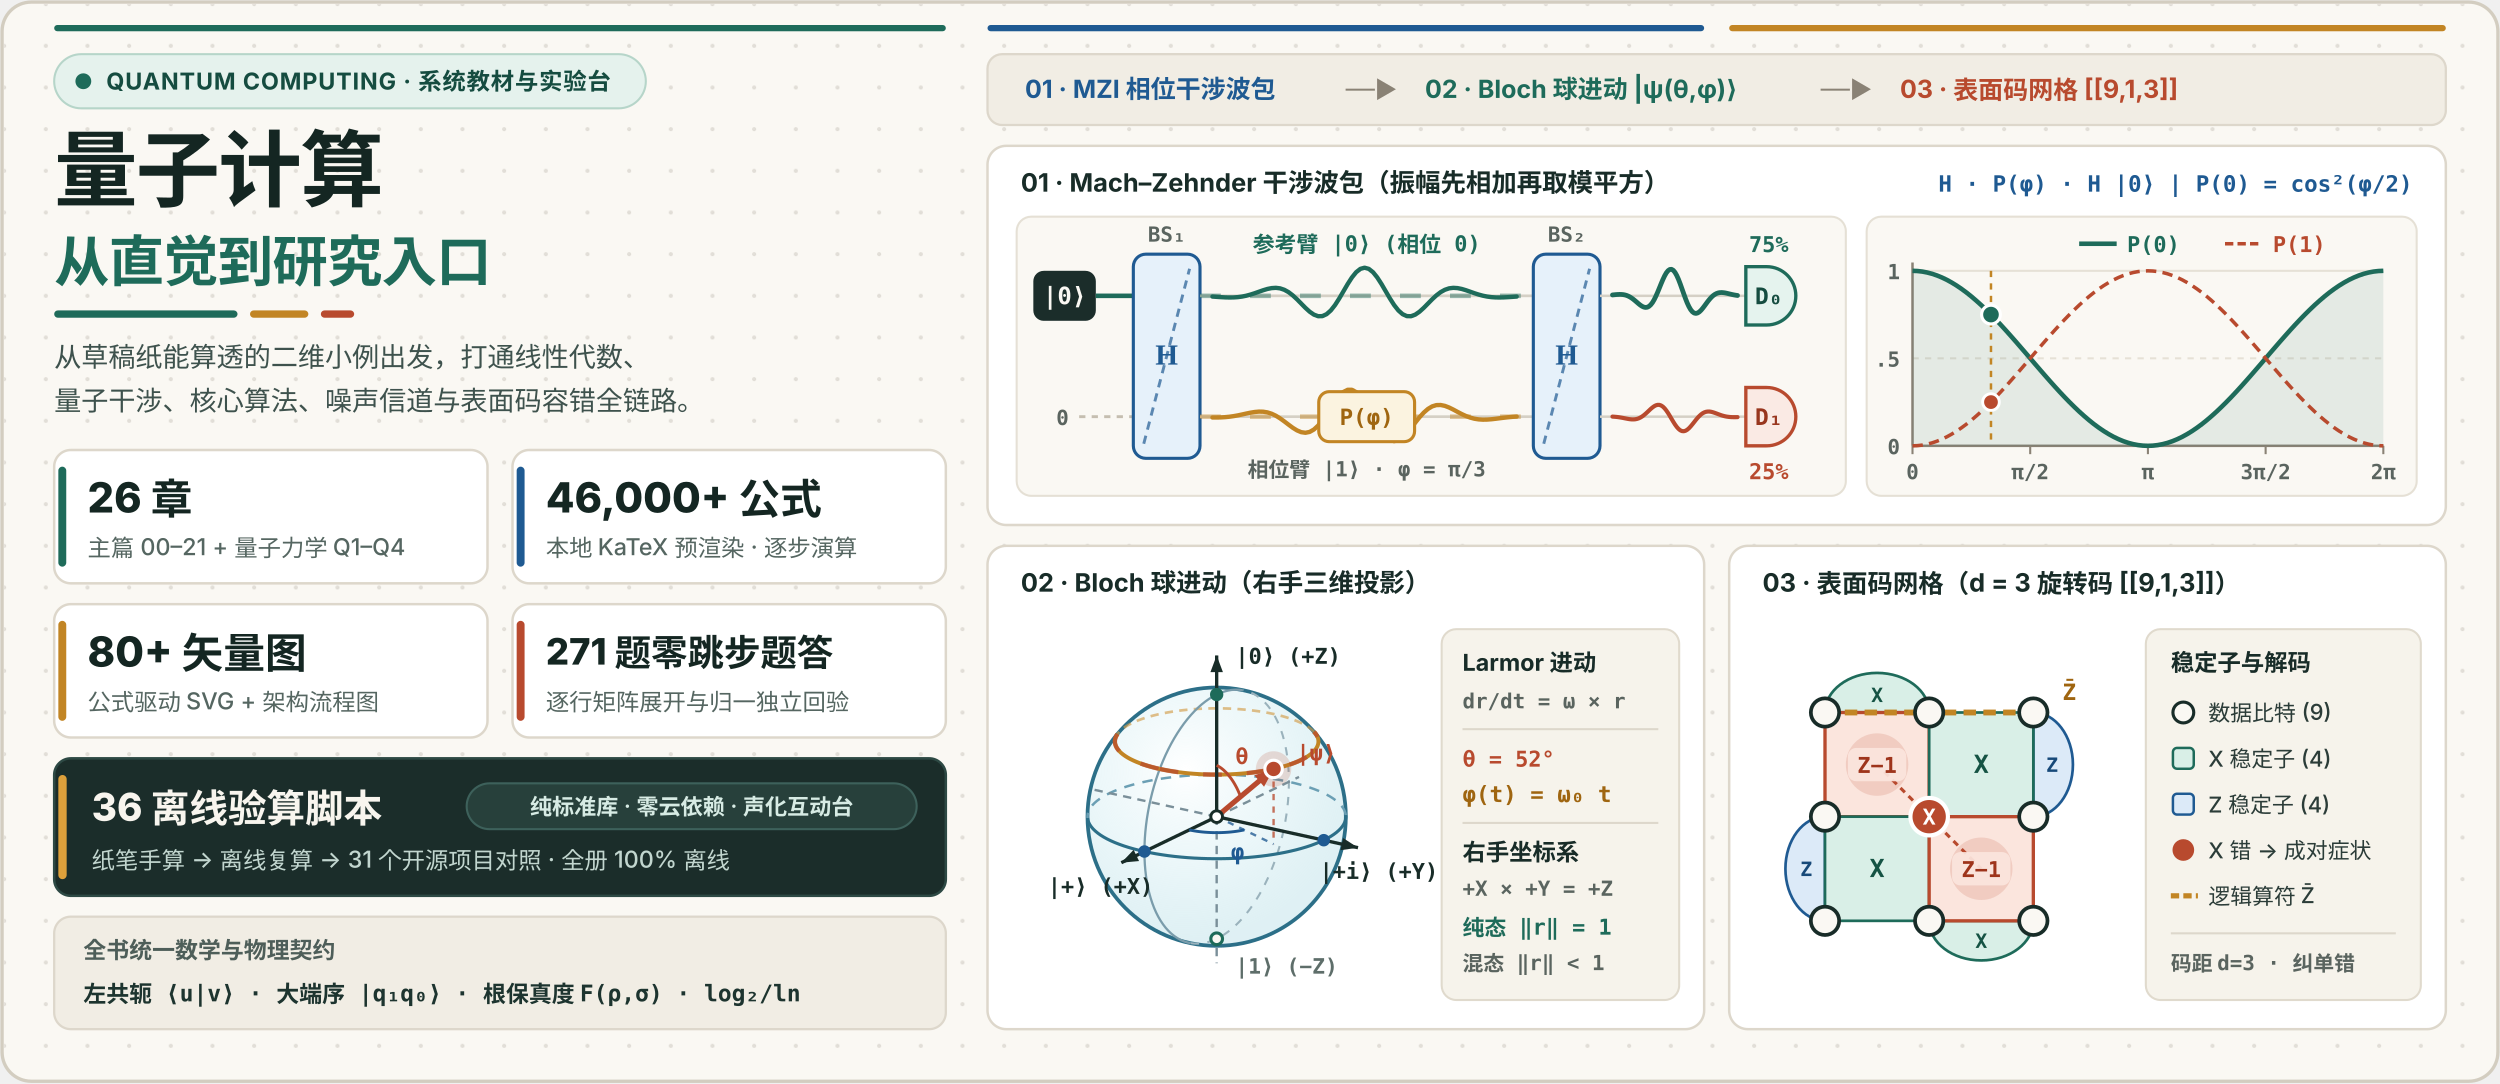
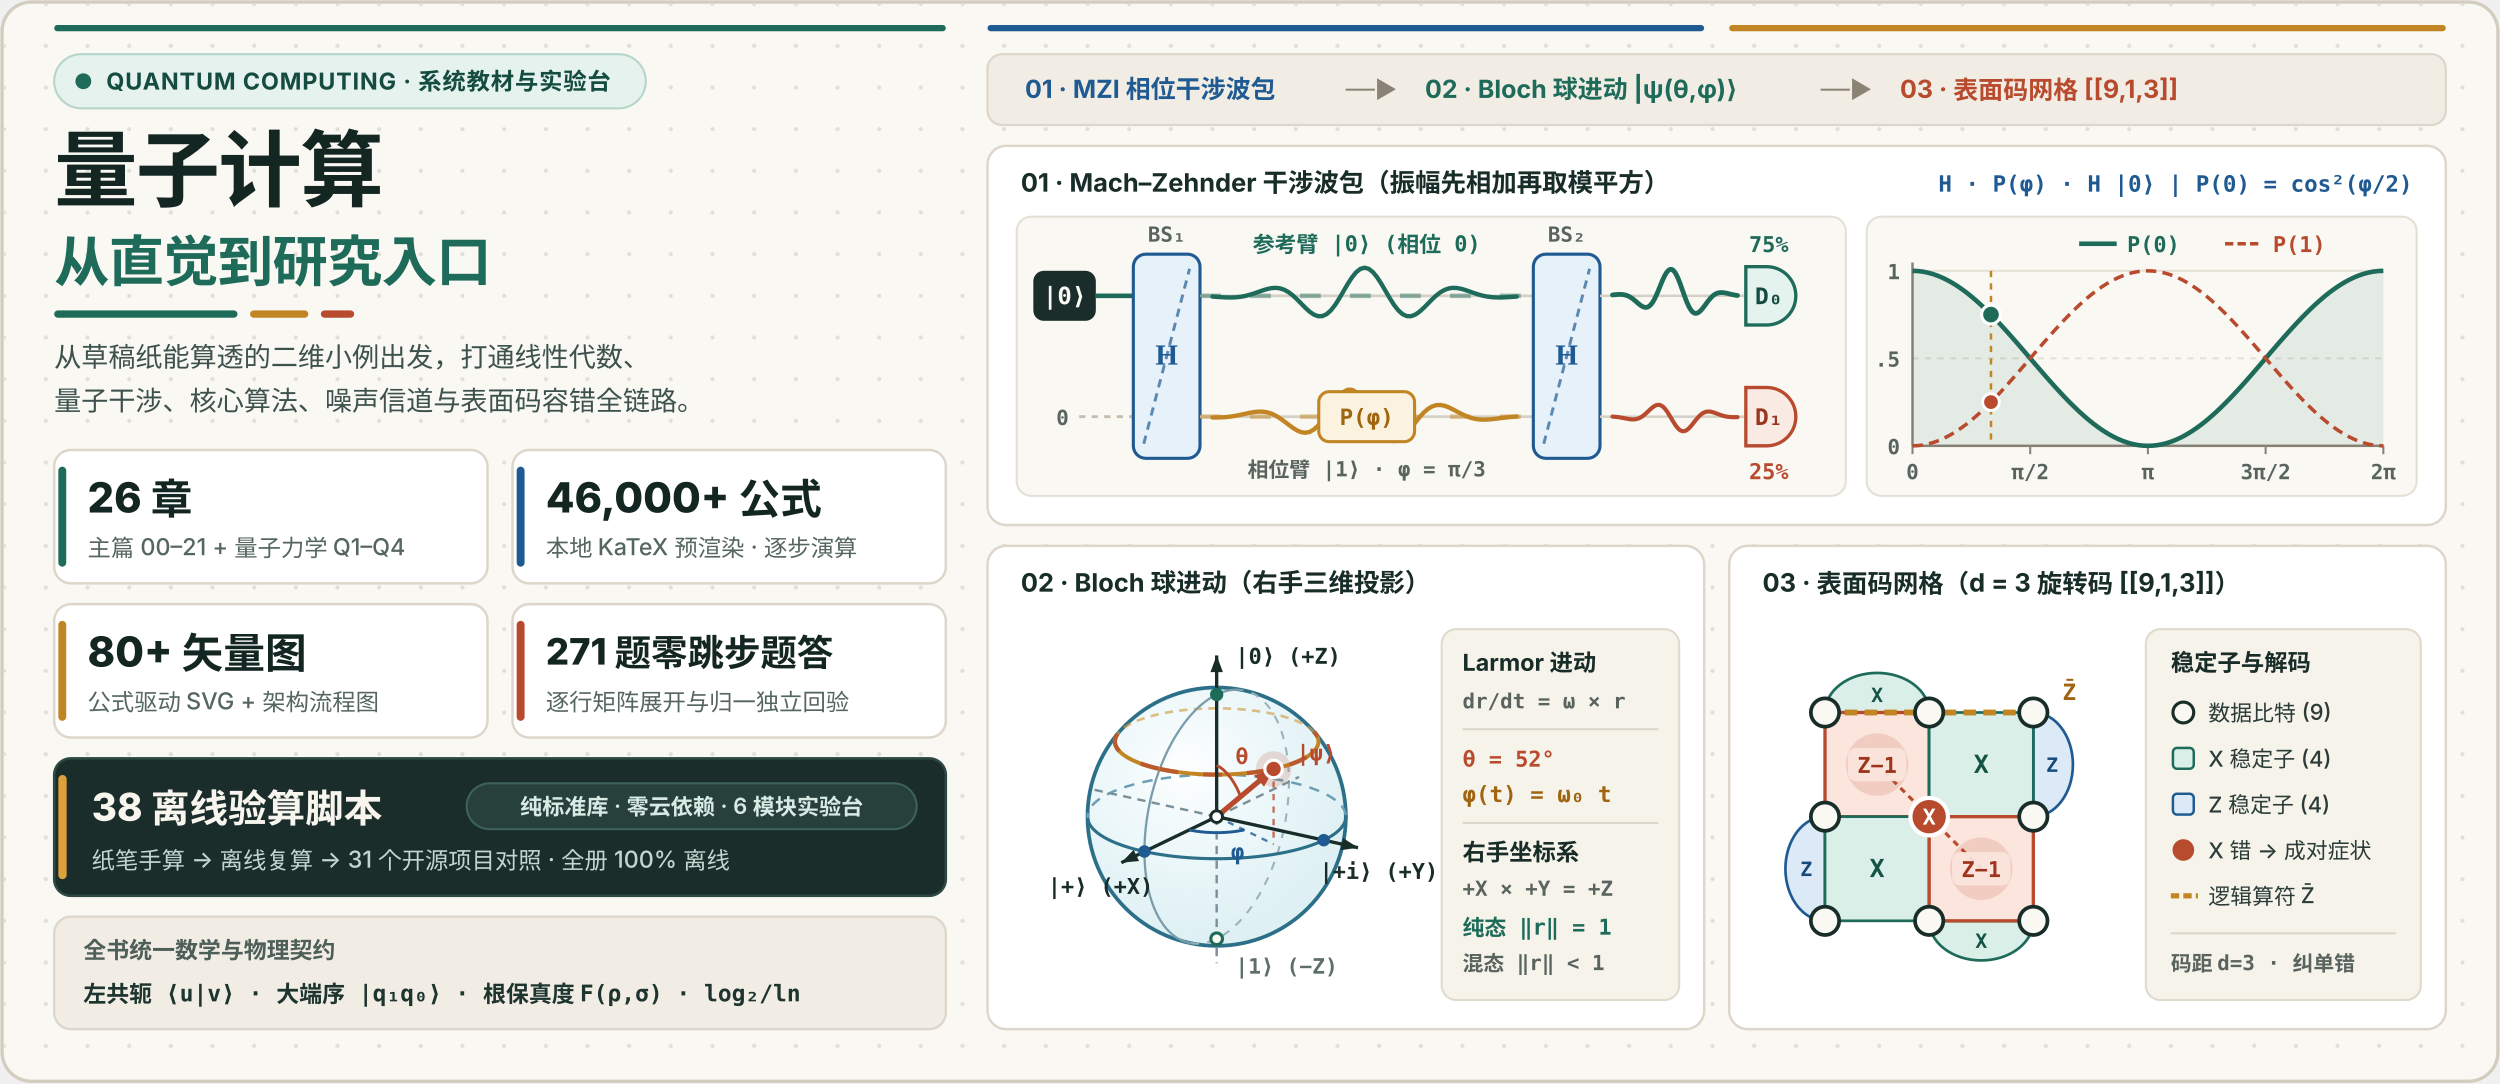
<svg xmlns="http://www.w3.org/2000/svg" viewBox="0 0 1200 520" role="img" aria-labelledby="cover-title cover-desc">
  <defs>
    <pattern id="drafting-dots" width="20" height="20" patternUnits="userSpaceOnUse">
      <circle cx="2" cy="2" r="1" fill="#8D8577" opacity="0.22" />
    </pattern>
    <radialGradient id="bloch-fill" cx="38%" cy="32%" r="65%">
      <stop offset="0%" stop-color="#FFFFFF" stop-opacity="0.95" />
      <stop offset="55%" stop-color="#E4F4F7" stop-opacity="0.72" />
      <stop offset="100%" stop-color="#C8E6EC" stop-opacity="0.58" />
    </radialGradient>
  </defs>
  <style>
    text { font-family: system-ui, -apple-system, 'PingFang SC', 'Hiragino Sans GB', 'Microsoft YaHei', sans-serif; }
    .eyebrow { font-size: 11.2px; font-weight: 700; fill: #154C40; letter-spacing: 0.4px; }
    .hero-main { font-size: 40px; font-weight: 800; fill: #142622; letter-spacing: -0.6px; }
    .hero-sub { font-size: 26.5px; font-weight: 700; fill: #1E6B5A; letter-spacing: -0.3px; }
    .deck { font-size: 13px; font-weight: 450; fill: #3E524D; }
    .stat-num { font-size: 20px; font-weight: 800; fill: #142622; }
    .stat-num-sm { font-size: 17.5px; font-weight: 800; fill: #142622; }
    .stat-sub { font-size: 11.2px; font-weight: 450; fill: #556661; }
    .dark-num { font-size: 18.5px; font-weight: 800; fill: #F8F5EE; }
    .dark-sub { font-size: 11.2px; font-weight: 450; fill: #C2D6CF; }
    .dark-pill { font-size: 10.6px; font-weight: 600; fill: #D7EBE4; }
    .foot-head { font-size: 11px; font-weight: 700; fill: #4E5E59; }
    .foot-mono { font-family: ui-monospace, SFMono-Regular, Menlo, Monaco, Consolas, monospace; font-size: 11px; font-weight: 600; fill: #1D342F; }
    .pipe-blue { font-size: 12px; font-weight: 700; fill: #1F5A92; }
    .pipe-teal { font-size: 12px; font-weight: 700; fill: #1E6B5A; }
    .pipe-red { font-size: 12px; font-weight: 700; fill: #B84A2E; }
    .pipe-arrow { font-size: 11.5px; font-weight: 600; fill: #8A8275; }
    .panel-title { font-size: 12.2px; font-weight: 700; fill: #182C28; }
    .mono-accent { font-family: ui-monospace, SFMono-Regular, Menlo, Monaco, Consolas, monospace; font-size: 10.8px; font-weight: 700; fill: #1F5A92; }
    .mono-teal { font-family: ui-monospace, SFMono-Regular, Menlo, Monaco, Consolas, monospace; font-size: 10.5px; font-weight: 700; fill: #1E6B5A; }
    .mono-red { font-family: ui-monospace, SFMono-Regular, Menlo, Monaco, Consolas, monospace; font-size: 10.5px; font-weight: 700; fill: #B84A2E; }
    .mono-amber { font-family: ui-monospace, SFMono-Regular, Menlo, Monaco, Consolas, monospace; font-size: 10.8px; font-weight: 700; fill: #9F6510; }
    .mono-bold { font-family: ui-monospace, SFMono-Regular, Menlo, Monaco, Consolas, monospace; font-size: 10.5px; font-weight: 700; fill: #182C28; }
    .mono-muted { font-family: ui-monospace, SFMono-Regular, Menlo, Monaco, Consolas, monospace; font-size: 10.2px; font-weight: 600; fill: #5E6E6A; }
    .mono-xs { font-family: ui-monospace, SFMono-Regular, Menlo, Monaco, Consolas, monospace; font-size: 10px; font-weight: 600; fill: #5A645F; }
    .badge-light { font-family: ui-monospace, SFMono-Regular, Menlo, Monaco, Consolas, monospace; font-size: 11.5px; font-weight: 700; fill: #FAF8F3; }
    .gate-mini { font-family: Georgia, 'Times New Roman', serif; font-size: 14px; font-weight: 700; fill: #1F5A92; }
    .det-lbl-teal { font-family: ui-monospace, SFMono-Regular, Menlo, Monaco, Consolas, monospace; font-size: 11px; font-weight: 800; fill: #154C40; }
    .det-lbl-red { font-family: ui-monospace, SFMono-Regular, Menlo, Monaco, Consolas, monospace; font-size: 11px; font-weight: 800; fill: #98361E; }
    .card-sub-head { font-size: 11.2px; font-weight: 700; fill: #182C28; }
    .stab-red { font-family: ui-monospace, SFMono-Regular, Menlo, Monaco, Consolas, monospace; font-size: 10.5px; font-weight: 800; fill: #9E341B; }
    .stab-teal { font-family: ui-monospace, SFMono-Regular, Menlo, Monaco, Consolas, monospace; font-size: 12px; font-weight: 800; fill: #155344; }
    .stab-mini-teal { font-family: ui-monospace, SFMono-Regular, Menlo, Monaco, Consolas, monospace; font-size: 9.5px; font-weight: 800; fill: #155344; }
    .stab-mini-blue { font-family: ui-monospace, SFMono-Regular, Menlo, Monaco, Consolas, monospace; font-size: 9.5px; font-weight: 800; fill: #174979; }
    .err-q { font-family: ui-monospace, SFMono-Regular, Menlo, Monaco, Consolas, monospace; font-size: 10.5px; font-weight: 800; fill: #FFFFFF; }
    .legend-txt { font-size: 10.5px; font-weight: 500; fill: #2B3C38; }
  </style>
  <rect x="1" y="1" width="1198" height="518" rx="14" fill="#FAF8F3" stroke="#D3CDC0" stroke-width="1.6" />
  <rect x="2" y="2" width="1196" height="516" rx="13" fill="url(#drafting-dots)" />
  <rect x="26" y="12" width="428" height="3" rx="1.5" fill="#1E6B5A" />
  <rect x="474" y="12" width="344" height="3" rx="1.5" fill="#1F5A92" />
  <rect x="830" y="12" width="344" height="3" rx="1.5" fill="#C28524" />
  <g id="left-identity">
    <rect x="26" y="26" width="284" height="26" rx="13" fill="#E5F2ED" stroke="#B6D5C9" stroke-width="1" />
    <circle cx="40" cy="39" r="3.8" fill="#1E6B5A" />
    <text x="51" y="43" class="eyebrow">QUANTUM COMPUTING · 系统教材与实验台</text>
    <text x="26" y="96" class="hero-main">量子计算</text>
    <text x="26" y="135" class="hero-sub">从直觉到研究入口</text>
    <rect x="26" y="149" width="88" height="3.5" rx="1.75" fill="#1E6B5A" />
    <rect x="120" y="149" width="28" height="3.5" rx="1.75" fill="#C28524" />
    <rect x="154" y="149" width="16" height="3.5" rx="1.75" fill="#B84A2E" />
    <text x="26" y="176" class="deck">从草稿纸能算透的二维小例出发，打通线性代数、</text>
    <text x="26" y="197" class="deck">量子干涉、核心算法、噪声信道与表面码容错全链路。</text>
    <rect x="26" y="216" width="208" height="64" rx="8" fill="#FFFFFF" stroke="#DDD7CB" stroke-width="1.2" />
    <rect x="28" y="224" width="3.8" height="48" rx="1.9" fill="#1E6B5A" />
    <text x="42" y="246" class="stat-num">26 章</text>
    <text x="42" y="267" class="stat-sub">主篇 00–21 + 量子力学 Q1–Q4</text>
    <rect x="246" y="216" width="208" height="64" rx="8" fill="#FFFFFF" stroke="#DDD7CB" stroke-width="1.2" />
    <rect x="248" y="224" width="3.8" height="48" rx="1.9" fill="#1F5A92" />
    <text x="262" y="246" class="stat-num">46,000+ 公式</text>
    <text x="262" y="267" class="stat-sub">本地 KaTeX 预渲染 · 逐步演算</text>
    <rect x="26" y="290" width="208" height="64" rx="8" fill="#FFFFFF" stroke="#DDD7CB" stroke-width="1.2" />
    <rect x="28" y="298" width="3.8" height="48" rx="1.9" fill="#C28524" />
    <text x="42" y="320" class="stat-num">80+ 矢量图</text>
    <text x="42" y="341" class="stat-sub">公式驱动 SVG + 架构流程图</text>
    <rect x="246" y="290" width="208" height="64" rx="8" fill="#FFFFFF" stroke="#DDD7CB" stroke-width="1.2" />
    <rect x="248" y="298" width="3.8" height="48" rx="1.9" fill="#B84A2E" />
    <text x="262" y="319" class="stat-num-sm">271 题零跳步题答</text>
    <text x="262" y="341" class="stat-sub">逐行矩阵展开与归一独立回验</text>
    <rect x="26" y="364" width="428" height="66" rx="8" fill="#1B2D2A" stroke="#2D4944" stroke-width="1.2" />
    <rect x="28" y="372" width="4" height="50" rx="2" fill="#DDA03B" />
-     <text x="44" y="394" class="dark-num">36 离线验算脚本</text>
+     <text x="44" y="394" class="dark-num">38 离线验算脚本</text>
    <rect x="224" y="376" width="216" height="22" rx="11" fill="#27403B" stroke="#3D615B" stroke-width="1" />
-     <text x="332" y="391" text-anchor="middle" class="dark-pill">纯标准库 · 零云依赖 · 声化互动台</text>
+     <text x="332" y="391" text-anchor="middle" class="dark-pill">纯标准库 · 零云依赖 · 6 模块实验台</text>
    <text x="44" y="417" class="dark-sub">纸笔手算 → 离线复算 → 31 个开源项目对照 · 全册 100% 离线</text>
    <rect x="26" y="440" width="428" height="54" rx="8" fill="#F1EDE4" stroke="#DDD7CB" stroke-width="1.1" />
    <text x="40" y="460" class="foot-head">全书统一数学与物理契约</text>
    <text x="40" y="481" class="foot-mono">左共轭 ⟨u|v⟩ · 大端序 |q₁q₀⟩ · 根保真度 F(ρ,σ) · log₂/ln</text>
  </g>
  <g id="right-header">
    <rect x="474" y="26" width="700" height="34" rx="7" fill="#F1EDE4" stroke="#DDD7CB" stroke-width="1.1" />
    <text x="492" y="47" class="pipe-blue">01 · MZI 相位干涉波包</text>
    <text x="646" y="47" class="pipe-arrow">──▶</text>
    <text x="684" y="47" class="pipe-teal">02 · Bloch 球进动 |ψ(θ,φ)⟩</text>
    <text x="874" y="47" class="pipe-arrow">──▶</text>
    <text x="912" y="47" class="pipe-red">03 · 表面码网格 [[9,1,3]]</text>
  </g>
  <g id="panel-mzi">
    <rect x="474" y="70" width="700" height="182" rx="9" fill="#FFFFFF" stroke="#DDD7CB" stroke-width="1.2" />
    <text x="490" y="92" class="panel-title">01 · Mach–Zehnder 干涉波包（振幅先相加再取模平方）</text>
    <text x="1158" y="92" text-anchor="end" class="mono-accent">H · P(φ) · H |0⟩  |  P(0) = cos²(φ/2)</text>
    <rect x="488" y="104" width="398" height="134" rx="7" fill="#FAF8F3" stroke="#E5E0D5" stroke-width="1" />
    <rect x="496" y="130" width="30" height="24" rx="5" fill="#1B2D2A" />
    <text x="511" y="146" text-anchor="middle" class="badge-light">|0⟩</text>
    <line x1="526" y1="142" x2="544" y2="142" stroke="#1E6B5A" stroke-width="2.2" />
    <line x1="518" y1="200" x2="544" y2="200" stroke="#C5BEB0" stroke-width="1.4" stroke-dasharray="3 3" />
    <text x="510" y="204" text-anchor="middle" class="mono-xs">0</text>
    <rect x="544" y="122" width="32" height="98" rx="6" fill="#E6F1FA" stroke="#1F5A92" stroke-width="1.5" />
    <line x1="549" y1="213" x2="571" y2="129" stroke="#1F5A92" stroke-width="1.4" stroke-dasharray="4 3" opacity="0.7" />
    <text x="560" y="175" text-anchor="middle" class="gate-mini">H</text>
    <text x="560" y="116" text-anchor="middle" class="mono-xs">BS₁</text>
    <line x1="576" y1="142" x2="736" y2="142" stroke="#D5D0C5" stroke-width="1.3" />
    <line x1="576" y1="200" x2="736" y2="200" stroke="#D5D0C5" stroke-width="1.3" />
    <line class="mzi-flow-upper" x1="576" y1="142" x2="736" y2="142" stroke="#1E6B5A" stroke-width="2.2" stroke-dasharray="10 14" opacity="0.45" />
    <line class="mzi-flow-lower" x1="576" y1="200" x2="736" y2="200" stroke="#C28524" stroke-width="2.2" stroke-dasharray="10 14" opacity="0.45" />
    <path d="M582 142.35L584.03 142.5L586.06 142.63L588.08 142.74L590.11 142.79L592.14 142.76L594.17 142.62L596.19 142.35L598.22 141.94L600.25 141.39L602.28 140.74L604.31 140.02L606.33 139.31L608.36 138.7L610.39 138.29L612.42 138.16L614.44 138.41L616.47 139.1L618.5 140.23L620.53 141.78L622.56 143.66L624.58 145.72L626.61 147.78L628.64 149.62L630.67 151.02L632.69 151.78L634.72 151.74L636.75 150.81L638.78 149.02L640.81 146.44L642.83 143.28L644.86 139.81L646.89 136.33L648.92 133.18L650.94 130.67L652.97 129.06L655 128.5L657.03 129.06L659.06 130.67L661.08 133.18L663.11 136.33L665.14 139.81L667.17 143.28L669.19 146.44L671.22 149.02L673.25 150.81L675.28 151.74L677.31 151.78L679.33 151.02L681.36 149.62L683.39 147.78L685.42 145.72L687.44 143.66L689.47 141.78L691.5 140.23L693.53 139.1L695.56 138.41L697.58 138.16L699.61 138.29L701.64 138.7L703.67 139.31L705.69 140.02L707.72 140.74L709.75 141.39L711.78 141.94L713.81 142.35L715.83 142.62L717.86 142.76L719.89 142.79L721.92 142.74L723.94 142.63L725.97 142.5L728 142.35" fill="none" stroke="#1E6B5A" stroke-width="2.1" stroke-linejoin="round" stroke-linecap="round" />
    <path d="M582 200.4L584.03 200.4L586.06 200.35L588.08 200.23L590.11 200.03L592.14 199.74L594.17 199.38L596.19 198.95L598.22 198.5L600.25 198.08L602.28 197.75L604.31 197.57L606.33 197.62L608.36 197.95L610.39 198.59L612.42 199.56L614.44 200.81L616.47 202.28L618.5 203.83L620.53 205.33L622.56 206.59L624.58 207.44L626.61 207.73L628.64 207.32L630.67 206.17L632.69 204.3L634.72 201.8L636.75 198.86L638.78 195.73L640.81 192.7L642.83 190.07L644.86 188.13L646.89 187.09L648.92 187.11L650.94 188.21L652.97 190.31L655 193.25L657.03 196.74L659.06 200.47L661.08 204.07L663.11 207.24L665.14 209.68L667.17 211.21L669.19 211.74L671.22 211.29L673.25 209.95L675.28 207.94L677.31 205.48L679.33 202.85L681.36 200.3L683.39 198.06L685.42 196.28L687.44 195.07L689.47 194.45L691.5 194.4L693.53 194.82L695.56 195.6L697.58 196.6L699.61 197.69L701.64 198.75L703.67 199.69L705.69 200.45L707.72 200.99L709.75 201.31L711.78 201.44L713.81 201.4L715.83 201.25L717.86 201.02L719.89 200.76L721.92 200.51L723.94 200.28L725.97 200.09L728 199.95" fill="none" stroke="#C28524" stroke-width="2.1" stroke-linejoin="round" stroke-linecap="round" />
    <text x="656" y="121" text-anchor="middle" class="mono-teal">参考臂 |0⟩  (相位 0)</text>
    <rect x="633" y="188" width="46" height="24" rx="5" fill="#FBF3E0" stroke="#C28524" stroke-width="1.5" />
    <text x="656" y="204" text-anchor="middle" class="mono-amber">P(φ)</text>
    <text x="656" y="229" text-anchor="middle" class="mono-xs">相位臂 |1⟩ · φ = π/3</text>
    <rect x="736" y="122" width="32" height="98" rx="6" fill="#E6F1FA" stroke="#1F5A92" stroke-width="1.5" />
    <line x1="741" y1="213" x2="763" y2="129" stroke="#1F5A92" stroke-width="1.4" stroke-dasharray="4 3" opacity="0.7" />
    <text x="752" y="175" text-anchor="middle" class="gate-mini">H</text>
    <text x="752" y="116" text-anchor="middle" class="mono-xs">BS₂</text>
    <line x1="768" y1="142" x2="838" y2="142" stroke="#D5D0C5" stroke-width="1.2" />
    <line x1="768" y1="200" x2="838" y2="200" stroke="#D5D0C5" stroke-width="1.2" />
    <path d="M774 141.58L774.83 141.49L775.67 141.41L776.5 141.35L777.33 141.32L778.17 141.33L779 141.4L779.83 141.54L780.67 141.77L781.5 142.1L782.33 142.53L783.17 143.05L784 143.66L784.83 144.34L785.67 145.06L786.5 145.78L787.33 146.44L788.17 147L789 147.39L789.83 147.57L790.67 147.47L791.5 147.06L792.33 146.32L793.17 145.25L794 143.85L794.83 142.16L795.67 140.27L796.5 138.24L797.33 136.19L798.17 134.22L799 132.45L799.83 130.98L800.67 129.92L801.5 129.33L802.33 129.27L803.17 129.75L804 130.75L804.83 132.22L805.67 134.09L806.5 136.24L807.33 138.57L808.17 140.94L809 143.23L809.83 145.34L810.67 147.15L811.5 148.6L812.33 149.64L813.17 150.25L814 150.44L814.83 150.24L815.67 149.71L816.5 148.92L817.33 147.93L818.17 146.83L819 145.69L819.83 144.57L820.67 143.54L821.5 142.63L822.33 141.87L823.17 141.28L824 140.85L824.83 140.57L825.67 140.44L826.5 140.42L827.33 140.49L828.17 140.62L829 140.8L829.83 141L830.67 141.2L831.5 141.39L832.33 141.56L833.17 141.71L834 141.83" fill="none" stroke="#1E6B5A" stroke-width="2.3" stroke-linejoin="round" stroke-linecap="round" />
    <path d="M774 199.97L774.83 200.03L775.67 200.1L776.5 200.19L777.33 200.31L778.17 200.45L779 200.6L779.83 200.77L780.67 200.93L781.5 201.09L782.33 201.22L783.17 201.3L784 201.32L784.83 201.26L785.67 201.1L786.5 200.84L787.33 200.45L788.17 199.95L789 199.34L789.83 198.64L790.67 197.87L791.5 197.08L792.33 196.3L793.17 195.59L794 194.99L794.83 194.56L795.67 194.33L796.5 194.35L797.33 194.63L798.17 195.18L799 195.99L799.83 197.03L800.67 198.26L801.5 199.62L802.33 201.03L803.17 202.44L804 203.75L804.83 204.91L805.67 205.85L806.5 206.53L807.33 206.91L808.17 206.99L809 206.78L809.83 206.3L810.67 205.59L811.5 204.7L812.33 203.7L813.17 202.64L814 201.58L814.83 200.58L815.67 199.69L816.5 198.93L817.33 198.33L818.17 197.9L819 197.64L819.83 197.53L820.67 197.55L821.5 197.69L822.33 197.92L823.17 198.2L824 198.51L824.83 198.82L825.67 199.13L826.5 199.41L827.33 199.65L828.17 199.85L829 200L829.83 200.11L830.67 200.19L831.5 200.23L832.33 200.24L833.17 200.24L834 200.22" fill="none" stroke="#B84A2E" stroke-width="2.0" stroke-linejoin="round" stroke-linecap="round" />
    <path d="M838 128 H848 A14 14 0 0 1 848 156 H838 Z" fill="#E5F3EE" stroke="#1E6B5A" stroke-width="1.6" />
    <text x="849" y="146" text-anchor="middle" class="det-lbl-teal">D₀</text>
    <text x="849" y="121" text-anchor="middle" class="mono-teal">75%</text>
    <path d="M838 186 H848 A14 14 0 0 1 848 214 H838 Z" fill="#FAEAE4" stroke="#B84A2E" stroke-width="1.6" />
    <text x="849" y="204" text-anchor="middle" class="det-lbl-red">D₁</text>
    <text x="849" y="230" text-anchor="middle" class="mono-red">25%</text>
    <rect x="896" y="104" width="264" height="134" rx="7" fill="#FAF8F3" stroke="#E5E0D5" stroke-width="1" />
    <line x1="918" y1="130" x2="1144" y2="130" stroke="#E6E1D6" stroke-width="1" />
    <line x1="918" y1="172" x2="1144" y2="172" stroke="#E6E1D6" stroke-width="1" stroke-dasharray="3 3" />
    <line x1="918" y1="214" x2="1144" y2="214" stroke="#8A8275" stroke-width="1.2" />
    <line x1="918" y1="126" x2="918" y2="214" stroke="#8A8275" stroke-width="1.2" />
    <text x="912" y="134" text-anchor="end" class="mono-xs">1</text>
    <text x="912" y="176" text-anchor="end" class="mono-xs">.5</text>
    <text x="912" y="218" text-anchor="end" class="mono-xs">0</text>
    <line x1="918" y1="214" x2="918" y2="218" stroke="#8A8275" stroke-width="1" />
    <text x="918" y="230" text-anchor="middle" class="mono-xs">0</text>
    <line x1="974.5" y1="214" x2="974.5" y2="218" stroke="#8A8275" stroke-width="1" />
    <text x="974.5" y="230" text-anchor="middle" class="mono-xs">π/2</text>
    <line x1="1031" y1="214" x2="1031" y2="218" stroke="#8A8275" stroke-width="1" />
    <text x="1031" y="230" text-anchor="middle" class="mono-xs">π</text>
    <line x1="1087.5" y1="214" x2="1087.5" y2="218" stroke="#8A8275" stroke-width="1" />
    <text x="1087.5" y="230" text-anchor="middle" class="mono-xs">3π/2</text>
    <line x1="1144" y1="214" x2="1144" y2="218" stroke="#8A8275" stroke-width="1" />
    <text x="1144" y="230" text-anchor="middle" class="mono-xs">2π</text>
    <path d="M918 130L920.35 130.09L922.71 130.36L925.06 130.81L927.42 131.43L929.77 132.23L932.12 133.2L934.48 134.33L936.83 135.63L939.19 137.08L941.54 138.68L943.9 140.42L946.25 142.3L948.6 144.31L950.96 146.43L953.31 148.67L955.67 151L958.02 153.42L960.38 155.93L962.73 158.5L965.08 161.13L967.44 163.81L969.79 166.52L972.15 169.25L974.5 172L976.85 174.75L979.21 177.48L981.56 180.19L983.92 182.87L986.27 185.5L988.62 188.07L990.98 190.58L993.33 193L995.69 195.33L998.04 197.57L1000.4 199.69L1002.75 201.7L1005.1 203.58L1007.46 205.32L1009.81 206.92L1012.17 208.37L1014.52 209.67L1016.88 210.8L1019.23 211.77L1021.58 212.57L1023.94 213.19L1026.29 213.64L1028.65 213.91L1031 214L1033.35 213.91L1035.71 213.64L1038.06 213.19L1040.42 212.57L1042.77 211.77L1045.12 210.8L1047.48 209.67L1049.83 208.37L1052.19 206.92L1054.54 205.32L1056.9 203.58L1059.25 201.7L1061.6 199.69L1063.96 197.57L1066.31 195.33L1068.67 193L1071.02 190.58L1073.38 188.07L1075.73 185.5L1078.08 182.87L1080.44 180.19L1082.79 177.48L1085.15 174.75L1087.5 172L1089.85 169.25L1092.21 166.52L1094.56 163.81L1096.92 161.13L1099.27 158.5L1101.62 155.93L1103.98 153.42L1106.33 151L1108.69 148.67L1111.04 146.43L1113.4 144.31L1115.75 142.3L1118.1 140.42L1120.46 138.68L1122.81 137.08L1125.17 135.63L1127.52 134.33L1129.88 133.2L1132.23 132.23L1134.58 131.43L1136.94 130.81L1139.29 130.36L1141.65 130.09L1144 130L1144 214L918 214Z" fill="#1E6B5A" fill-opacity="0.10" />
    <path d="M918 130L920.35 130.09L922.71 130.36L925.06 130.81L927.42 131.43L929.77 132.23L932.12 133.2L934.48 134.33L936.83 135.63L939.19 137.08L941.54 138.68L943.9 140.42L946.25 142.3L948.6 144.31L950.96 146.43L953.31 148.67L955.67 151L958.02 153.42L960.38 155.93L962.73 158.5L965.08 161.13L967.44 163.81L969.79 166.52L972.15 169.25L974.5 172L976.85 174.75L979.21 177.48L981.56 180.19L983.92 182.87L986.27 185.5L988.62 188.07L990.98 190.58L993.33 193L995.69 195.33L998.04 197.57L1000.4 199.69L1002.75 201.7L1005.1 203.58L1007.46 205.32L1009.81 206.92L1012.17 208.37L1014.52 209.67L1016.88 210.8L1019.23 211.77L1021.58 212.57L1023.94 213.19L1026.29 213.64L1028.65 213.91L1031 214L1033.35 213.91L1035.71 213.64L1038.06 213.19L1040.42 212.57L1042.77 211.77L1045.12 210.8L1047.48 209.67L1049.83 208.37L1052.19 206.92L1054.54 205.32L1056.9 203.58L1059.25 201.7L1061.6 199.69L1063.96 197.57L1066.31 195.33L1068.67 193L1071.02 190.58L1073.38 188.07L1075.73 185.5L1078.08 182.87L1080.44 180.19L1082.79 177.48L1085.15 174.75L1087.5 172L1089.85 169.25L1092.21 166.52L1094.56 163.81L1096.92 161.13L1099.27 158.5L1101.62 155.93L1103.98 153.42L1106.33 151L1108.69 148.67L1111.04 146.43L1113.4 144.31L1115.75 142.3L1118.1 140.42L1120.46 138.68L1122.81 137.08L1125.17 135.63L1127.52 134.33L1129.88 133.2L1132.23 132.23L1134.58 131.43L1136.94 130.81L1139.29 130.36L1141.65 130.09L1144 130" fill="none" stroke="#1E6B5A" stroke-width="2.2" stroke-linejoin="round" />
    <path d="M918 214L920.35 213.91L922.71 213.64L925.06 213.19L927.42 212.57L929.77 211.77L932.12 210.8L934.48 209.67L936.83 208.37L939.19 206.92L941.54 205.32L943.9 203.58L946.25 201.7L948.6 199.69L950.96 197.57L953.31 195.33L955.67 193L958.02 190.58L960.38 188.07L962.73 185.5L965.08 182.87L967.44 180.19L969.79 177.48L972.15 174.75L974.5 172L976.85 169.25L979.21 166.52L981.56 163.81L983.92 161.13L986.27 158.5L988.62 155.93L990.98 153.42L993.33 151L995.69 148.67L998.04 146.43L1000.4 144.31L1002.75 142.3L1005.1 140.42L1007.46 138.68L1009.81 137.08L1012.17 135.63L1014.52 134.33L1016.88 133.2L1019.23 132.23L1021.58 131.43L1023.94 130.81L1026.29 130.36L1028.65 130.09L1031 130L1033.35 130.09L1035.71 130.36L1038.06 130.81L1040.42 131.43L1042.77 132.23L1045.12 133.2L1047.48 134.33L1049.83 135.63L1052.19 137.08L1054.54 138.68L1056.9 140.42L1059.25 142.3L1061.6 144.31L1063.96 146.43L1066.31 148.67L1068.67 151L1071.02 153.42L1073.38 155.93L1075.73 158.5L1078.08 161.13L1080.44 163.81L1082.79 166.52L1085.15 169.25L1087.5 172L1089.85 174.75L1092.21 177.48L1094.56 180.19L1096.92 182.87L1099.27 185.5L1101.62 188.07L1103.98 190.58L1106.33 193L1108.69 195.33L1111.04 197.57L1113.4 199.69L1115.75 201.7L1118.1 203.58L1120.46 205.32L1122.81 206.92L1125.17 208.37L1127.52 209.67L1129.88 210.8L1132.23 211.77L1134.58 212.57L1136.94 213.19L1139.29 213.64L1141.65 213.91L1144 214" fill="none" stroke="#B84A2E" stroke-width="1.7" stroke-dasharray="5 3" stroke-linejoin="round" />
    <line x1="955.67" y1="130" x2="955.67" y2="214" stroke="#C28524" stroke-width="1.2" stroke-dasharray="3 3" />
    <circle class="mzi-pulse-dot" cx="955.67" cy="151" r="4.5" fill="#1E6B5A" stroke="#FFFFFF" stroke-width="1.5" />
    <circle cx="955.67" cy="193" r="4.0" fill="#B84A2E" stroke="#FFFFFF" stroke-width="1.4" />
    <line x1="998" y1="117" x2="1016" y2="117" stroke="#1E6B5A" stroke-width="2.2" />
    <text x="1021" y="121" class="mono-teal">P(0)</text>
    <line x1="1068" y1="117" x2="1086" y2="117" stroke="#B84A2E" stroke-width="1.7" stroke-dasharray="4 2" />
    <text x="1091" y="121" class="mono-red">P(1)</text>
  </g>
  <g id="panel-bloch">
    <rect x="474" y="262" width="344" height="232" rx="9" fill="#FFFFFF" stroke="#DDD7CB" stroke-width="1.2" />
    <text x="490" y="284" class="panel-title">02 · Bloch 球进动（右手三维投影）</text>
    <circle cx="584" cy="392" r="62" fill="url(#bloch-fill)" stroke="#2C6F88" stroke-width="1.8" />
    <path d="M571.58 452.73L573.29 452.92L575.03 452.96L576.79 452.82L578.58 452.52L580.38 452.05L582.19 451.42L584 450.62L585.81 449.67L587.62 448.55L589.42 447.28L591.21 445.86L592.97 444.29L594.71 442.58L596.42 440.73L598.1 438.75L599.74 436.64L601.33 434.4L602.88 432.05L604.38 429.59L605.82 427.03L607.2 424.37L608.52 421.62L609.76 418.79L610.94 415.89L612.05 412.92L613.08 409.89L614.03 406.82L614.89 403.7L615.67 400.56L616.37 397.39L616.97 394.2L617.49 391.01L617.91 387.82L618.24 384.64L618.48 381.49L618.62 378.36L618.67 375.27L618.62 372.22L618.48 369.23L618.24 366.3L617.91 363.44L617.49 360.66L616.97 357.97L616.37 355.37L615.67 352.87L614.89 350.48L614.03 348.2L613.08 346.04L612.05 344L610.94 342.1L609.76 340.34L608.52 338.71L607.2 337.24L605.82 335.91L604.38 334.74L602.88 333.72L601.33 332.86L599.74 332.17L598.1 331.64L596.42 331.27" fill="none" stroke="#9AB2BC" stroke-width="1.0" stroke-dasharray="4 4" />
    <path d="M645.96 391.3L645.76 390.24L645.4 389.19L644.86 388.15L644.16 387.12L643.29 386.1L642.26 385.1L641.07 384.11L639.73 383.15L638.23 382.21L636.58 381.3L634.79 380.42L632.86 379.57L630.79 378.76L628.6 377.98L626.28 377.24L623.85 376.54L621.31 375.88L618.67 375.27L615.93 374.7L613.11 374.18L610.2 373.71L607.23 373.28L604.19 372.91L601.09 372.6L597.95 372.33L594.77 372.12L591.56 371.97L588.32 371.86L585.08 371.82L581.84 371.83L578.6 371.89L575.37 372.01L572.17 372.19L569 372.41L565.87 372.7L562.79 373.03L559.77 373.42L556.82 373.86L553.94 374.35L551.15 374.88L548.44 375.47L545.83 376.09L543.32 376.77L540.93 377.48L538.66 378.23L536.51 379.03L534.48 379.85L532.6 380.71L530.86 381.6L529.26 382.52L527.81 383.47L526.51 384.44L525.38 385.43L524.4 386.44L523.59 387.46L522.94 388.49L522.46 389.54L522.15 390.59L522.01 391.65L522.04 392.7" fill="none" stroke="#6B9FB4" stroke-width="1.2" stroke-dasharray="5 4" />
    <path d="M630.72 351.26L629.91 350.47L628.97 349.69L627.91 348.94L626.73 348.2L625.43 347.48L624.02 346.79L622.5 346.12L620.87 345.47L619.14 344.86L617.32 344.28L615.4 343.72L613.4 343.21L611.32 342.72L609.16 342.27L606.94 341.86L604.65 341.49L602.3 341.16L599.91 340.87L597.47 340.62L594.99 340.41L592.48 340.24L589.95 340.12L587.41 340.04L584.85 340L582.29 340.01L579.74 340.06L577.2 340.16L574.68 340.29L572.18 340.47L569.72 340.7L567.29 340.96L564.91 341.27L562.58 341.61L560.31 342L558.11 342.42L555.98 342.88L553.92 343.37L551.95 343.9L550.06 344.47L548.27 345.06L546.57 345.68L544.98 346.34L543.5 347.01L542.12 347.72L540.86 348.44L539.72 349.19L538.7 349.95L537.81 350.73L537.04 351.52L536.4 352.33" fill="none" stroke="#D39D4A" stroke-width="1.3" stroke-dasharray="4 3" opacity="0.65" />
    <line x1="584" y1="392" x2="584" y2="462.35" stroke="#7A8F99" stroke-width="1.15" stroke-dasharray="4 3" />
    <line x1="584" y1="392" x2="623.52" y2="372.92" stroke="#7A8F99" stroke-width="1.15" stroke-dasharray="4 3" />
    <line x1="584" y1="392" x2="525.4" y2="379.13" stroke="#7A8F99" stroke-width="1.15" stroke-dasharray="4 3" />
    <path d="M584 333.38L582.19 334.33L580.38 335.45L578.58 336.72L576.79 338.14L575.03 339.71L573.29 341.42L571.58 343.27L569.9 345.25L568.26 347.36L566.67 349.6L565.12 351.95L563.62 354.41L562.18 356.97L560.8 359.63L559.48 362.38L558.24 365.21L557.06 368.11L555.95 371.08L554.92 374.11L553.97 377.18L553.11 380.3L552.33 383.44L551.63 386.61L551.03 389.8L550.51 392.99L550.09 396.18L549.76 399.36L549.52 402.51L549.38 405.64L549.33 408.73L549.38 411.78L549.52 414.77L549.76 417.7L550.09 420.56L550.51 423.34L551.03 426.03L551.63 428.63L552.33 431.13L553.11 433.52L553.97 435.8L554.92 437.96L555.95 440L557.06 441.9L558.24 443.66L559.48 445.29L560.8 446.76L562.18 448.09L563.62 449.26L565.12 450.28L566.67 451.14L568.26 451.83L569.9 452.36L571.58 452.73 M596.42 331.27L594.71 331.08L592.97 331.04L591.21 331.18L589.42 331.48L587.62 331.95L585.81 332.58L584 333.38" fill="none" stroke="#7A9CAB" stroke-width="1.1" />
    <path d="M549.33 408.73L552.07 409.3L554.89 409.82L557.8 410.29L560.77 410.72L563.81 411.09L566.91 411.4L570.05 411.67L573.23 411.88L576.44 412.03L579.68 412.14L582.92 412.18L586.16 412.17L589.4 412.11L592.63 411.99L595.83 411.81L599 411.59L602.13 411.3L605.21 410.97L608.23 410.58L611.18 410.14L614.06 409.65L616.85 409.12L619.56 408.53L622.17 407.91L624.68 407.23L627.07 406.52L629.34 405.77L631.49 404.97L633.52 404.15L635.4 403.29L637.14 402.4L638.74 401.48L640.19 400.53L641.49 399.56L642.62 398.57L643.6 397.56L644.41 396.54L645.06 395.51L645.54 394.46L645.85 393.41L645.99 392.35L645.96 391.3 M522.04 392.7L522.24 393.76L522.6 394.81L523.14 395.85L523.84 396.88L524.71 397.9L525.74 398.9L526.93 399.89L528.27 400.85L529.77 401.79L531.42 402.7L533.21 403.58L535.14 404.43L537.21 405.24L539.4 406.02L541.72 406.76L544.15 407.46L546.69 408.12L549.33 408.73" fill="none" stroke="#2C6F88" stroke-width="1.5" />
    <path d="M556.68 369.1L558.84 369.54L561.06 369.95L563.35 370.32L565.7 370.66L568.09 370.95L570.53 371.2L573.01 371.41L575.52 371.57L578.05 371.7L580.59 371.78L583.15 371.81L585.71 371.81L588.26 371.75L590.8 371.66L593.32 371.52L595.82 371.34L598.28 371.12L600.71 370.86L603.09 370.55L605.42 370.2L607.69 369.82L609.89 369.4L612.02 368.94L614.08 368.44L616.05 367.91L617.94 367.35L619.73 366.76L621.43 366.13L623.02 365.48L624.5 364.8L625.88 364.1L627.14 363.38L628.28 362.63L629.3 361.87L630.19 361.09L630.96 360.29L631.6 359.49L632.11 358.67L632.49 357.85L632.74 357.02L632.85 356.19L632.83 355.35L632.67 354.52L632.38 353.69L631.96 352.87L631.41 352.06L630.72 351.26 M536.4 352.33L535.89 353.15L535.51 353.97L535.26 354.8L535.15 355.63L535.17 356.46L535.33 357.29L535.62 358.12L536.04 358.94L536.59 359.76L537.28 360.56L538.09 361.35L539.03 362.12L540.09 362.88L541.27 363.62L542.57 364.34L543.98 365.03L545.5 365.7L547.13 366.34L548.86 366.96L550.68 367.54L552.6 368.09L554.6 368.61L556.68 369.1" fill="none" stroke="#C28524" stroke-width="1.9" />
    <path class="bloch-orbit-flow" d="M556.68 369.1L558.84 369.54L561.06 369.95L563.35 370.32L565.7 370.66L568.09 370.95L570.53 371.2L573.01 371.41L575.52 371.57L578.05 371.7L580.59 371.78L583.15 371.81L585.71 371.81L588.26 371.75L590.8 371.66L593.32 371.52L595.82 371.34L598.28 371.12L600.71 370.86L603.09 370.55L605.42 370.2L607.69 369.82L609.89 369.4L612.02 368.94L614.08 368.44L616.05 367.91L617.94 367.35L619.73 366.76L621.43 366.13L623.02 365.48L624.5 364.8L625.88 364.1L627.14 363.38L628.28 362.63L629.3 361.87L630.19 361.09L630.96 360.29L631.6 359.49L632.11 358.67L632.49 357.85L632.74 357.02L632.85 356.19L632.83 355.35L632.67 354.52L632.38 353.69L631.96 352.87L631.41 352.06L630.72 351.26 M536.4 352.33L535.89 353.15L535.51 353.97L535.26 354.8L535.15 355.63L535.17 356.46L535.33 357.29L535.62 358.12L536.04 358.94L536.59 359.76L537.28 360.56L538.09 361.35L539.03 362.12L540.09 362.88L541.27 363.62L542.57 364.34L543.98 365.03L545.5 365.7L547.13 366.34L548.86 366.96L550.68 367.54L552.6 368.09L554.6 368.61L556.68 369.1" fill="none" stroke="#B84A2E" stroke-width="2.1" stroke-dasharray="9 12" opacity="0.72" />
    <line x1="584" y1="392" x2="584" y2="314.62" stroke="#182C28" stroke-width="1.6" />
    <path d="M584 314.62L587 322.62L581 322.62Z" fill="#182C28" />
    <line x1="584" y1="392" x2="538.24" y2="414.09" stroke="#182C28" stroke-width="1.6" />
    <path d="M538.24 414.09L544.14 407.91L546.74 413.31Z" fill="#182C28" />
    <line x1="584" y1="392" x2="651.85" y2="406.9" stroke="#182C28" stroke-width="1.6" />
    <path d="M651.85 406.9L643.39 408.11L644.68 402.25Z" fill="#182C28" />
    <line x1="611.32" y1="369.1" x2="611.32" y2="405.19" stroke="#B84A2E" stroke-width="1.15" stroke-dasharray="3 3" opacity="0.78" />
    <line x1="584" y1="392" x2="611.32" y2="405.19" stroke="#1F5A92" stroke-width="1.15" stroke-dasharray="3 3" opacity="0.78" />
    <path d="M584 367.38L584.66 367.72L585.32 368.12L585.98 368.56L586.63 369.05L587.28 369.59L587.92 370.18L588.55 370.81L589.17 371.48L589.78 372.2L590.38 372.95L590.97 373.75L591.54 374.58L592.1 375.45L592.64 376.35L593.16 377.29L593.67 378.25L594.15 379.25L594.61 380.27L595.06 381.31L595.47 382.38" fill="none" stroke="#B84A2E" stroke-width="1.4" />
    <path d="M570.83 398.36L572.01 398.6L573.23 398.82L574.49 399.02L575.79 399.19L577.11 399.34L578.46 399.46L579.83 399.55L581.21 399.62L582.6 399.66L584 399.67L585.4 399.66L586.79 399.62L588.17 399.55L589.54 399.46L590.89 399.34L592.21 399.19L593.51 399.02L594.77 398.82L595.99 398.6L597.17 398.36" fill="none" stroke="#1F5A92" stroke-width="1.4" />
    <line x1="584" y1="392" x2="611.32" y2="369.1" stroke="#B84A2E" stroke-width="2.5" stroke-linecap="round" />
    <path d="M611.32 369.1L606.74 377.64L602.11 372.12Z" fill="#B84A2E" />
    <circle class="bloch-tip-halo" cx="611.32" cy="369.1" r="8.5" fill="#B84A2E" fill-opacity="0.18" />
    <circle cx="611.32" cy="369.1" r="4.2" fill="#B84A2E" stroke="#FFFFFF" stroke-width="1.5" />
    <circle cx="584" cy="392" r="2.8" fill="#FFFFFF" stroke="#182C28" stroke-width="1.4" />
    <circle cx="584" cy="333.38" r="3.2" fill="#1E6B5A" />
    <circle cx="584" cy="450.62" r="2.8" fill="#FAF8F3" stroke="#1E6B5A" stroke-width="1.5" />
    <circle cx="549.33" cy="408.73" r="3.0" fill="#1F5A92" />
    <circle cx="635.4" cy="403.29" r="3.0" fill="#1F5A92" />
    <text x="593" y="318.62" class="mono-bold">|0⟩ (+Z)</text>
    <text x="593" y="467.35" class="mono-muted">|1⟩ (−Z)</text>
    <text x="528.24" y="429.09" text-anchor="middle" class="mono-bold">|+⟩ (+X)</text>
    <text x="661.85" y="421.9" text-anchor="middle" class="mono-bold">|+i⟩ (+Y)</text>
    <text x="622.32" y="365.1" class="mono-red">|ψ⟩</text>
    <text x="592.97" y="366.75" class="mono-red">θ</text>
    <text x="590.79" y="412.62" class="mono-accent">φ</text>
    <rect x="692" y="302" width="114" height="178" rx="7" fill="#F6F3EB" stroke="#E0DACD" stroke-width="1" />
    <text x="702" y="322" class="card-sub-head">Larmor 进动</text>
    <text x="702" y="340" class="mono-xs">dr/dt = ω × r</text>
    <line x1="702" y1="350" x2="796" y2="350" stroke="#DDD7CB" stroke-width="1" />
    <text x="702" y="368" class="mono-red">θ = 52°</text>
    <text x="702" y="385" class="mono-amber">φ(t) = ω₀ t</text>
    <line x1="702" y1="395" x2="796" y2="395" stroke="#DDD7CB" stroke-width="1" />
    <text x="702" y="413" class="card-sub-head">右手坐标系</text>
    <text x="702" y="430" class="mono-xs">+X × +Y = +Z</text>
    <text x="702" y="449" class="mono-teal">纯态 ‖r‖ = 1</text>
    <text x="702" y="466" class="mono-xs">混态 ‖r‖ &lt; 1</text>
  </g>
  <g id="panel-surface">
    <rect x="830" y="262" width="344" height="232" rx="9" fill="#FFFFFF" stroke="#DDD7CB" stroke-width="1.2" />
    <text x="846" y="284" class="panel-title">03 · 表面码网格（d = 3 旋转码 [[9,1,3]]）</text>
    <path d="M876 342 A25 19 0 0 1 926 342 Z" fill="#D9EFE7" stroke="#1E6B5A" stroke-width="1.3" />
    <path d="M926 442 A25 19 0 0 0 976 442 Z" fill="#D9EFE7" stroke="#1E6B5A" stroke-width="1.3" />
    <path d="M876 392 A19 25 0 0 0 876 442 Z" fill="#DCEAF8" stroke="#1F5A92" stroke-width="1.3" />
    <path d="M976 342 A19 25 0 0 1 976 392 Z" fill="#DCEAF8" stroke="#1F5A92" stroke-width="1.3" />
    <rect x="876" y="342" width="50" height="50" fill="#FBE5DD" stroke="#B84A2E" stroke-width="1.6" />
    <rect x="926" y="342" width="50" height="50" fill="#D9EFE7" stroke="#1E6B5A" stroke-width="1.3" />
    <rect x="876" y="392" width="50" height="50" fill="#D9EFE7" stroke="#1E6B5A" stroke-width="1.3" />
    <rect x="926" y="392" width="50" height="50" fill="#FBE5DD" stroke="#B84A2E" stroke-width="1.6" />
    <line x1="926" y1="392" x2="901" y2="367" stroke="#B84A2E" stroke-width="1.5" stroke-dasharray="3 2.5" />
    <line x1="926" y1="392" x2="951" y2="417" stroke="#B84A2E" stroke-width="1.5" stroke-dasharray="3 2.5" />
    <circle class="syndrome-halo" cx="901" cy="367" r="15" fill="#B84A2E" fill-opacity="0.16" />
    <circle class="syndrome-halo" cx="951" cy="417" r="15" fill="#B84A2E" fill-opacity="0.16" />
    <rect x="887" y="359" width="28" height="16" rx="4" fill="#FBE5DD" fill-opacity="0.92" />
    <rect x="937" y="409" width="28" height="16" rx="4" fill="#FBE5DD" fill-opacity="0.92" />
    <text x="901" y="371" text-anchor="middle" class="stab-red">Z−1</text>
    <text x="951" y="421" text-anchor="middle" class="stab-red">Z−1</text>
    <text x="951" y="371" text-anchor="middle" class="stab-teal">X</text>
    <text x="901" y="421" text-anchor="middle" class="stab-teal">X</text>
    <text x="901" y="337" text-anchor="middle" class="stab-mini-teal">X</text>
    <text x="951" y="455" text-anchor="middle" class="stab-mini-teal">X</text>
    <text x="867" y="420.5" text-anchor="middle" class="stab-mini-blue">Z</text>
    <text x="985" y="370.5" text-anchor="middle" class="stab-mini-blue">Z</text>
    <line x1="876" y1="342" x2="976" y2="342" stroke="#C28524" stroke-width="2.8" stroke-dasharray="6 3.5" />
    <text x="990" y="336" class="mono-amber">Z̄</text>
    <circle cx="876" cy="342" r="6.8" fill="#FAF8F3" stroke="#182C28" stroke-width="1.8" />
    <circle cx="926" cy="342" r="6.8" fill="#FAF8F3" stroke="#182C28" stroke-width="1.8" />
    <circle cx="976" cy="342" r="6.8" fill="#FAF8F3" stroke="#182C28" stroke-width="1.8" />
    <circle cx="876" cy="392" r="6.8" fill="#FAF8F3" stroke="#182C28" stroke-width="1.8" />
    <circle cx="926" cy="392" r="9.0" fill="#B84A2E" stroke="#FFFFFF" stroke-width="2.0" />
    <text x="926" y="395.8" text-anchor="middle" class="err-q">X</text>
    <circle cx="976" cy="392" r="6.8" fill="#FAF8F3" stroke="#182C28" stroke-width="1.8" />
    <circle cx="876" cy="442" r="6.8" fill="#FAF8F3" stroke="#182C28" stroke-width="1.8" />
    <circle cx="926" cy="442" r="6.8" fill="#FAF8F3" stroke="#182C28" stroke-width="1.8" />
    <circle cx="976" cy="442" r="6.8" fill="#FAF8F3" stroke="#182C28" stroke-width="1.8" />
    <rect x="1030" y="302" width="132" height="178" rx="7" fill="#F6F3EB" stroke="#E0DACD" stroke-width="1" />
    <text x="1042" y="322" class="card-sub-head">稳定子与解码</text>
    <circle cx="1048" cy="342" r="5.0" fill="#FAF8F3" stroke="#182C28" stroke-width="1.5" />
    <text x="1060" y="346" class="legend-txt">数据比特 (9)</text>
    <rect x="1043" y="359" width="10" height="10" rx="2" fill="#D9EFE7" stroke="#1E6B5A" stroke-width="1.2" />
    <text x="1060" y="368" class="legend-txt">X 稳定子 (4)</text>
    <rect x="1043" y="381" width="10" height="10" rx="2" fill="#DCEAF8" stroke="#1F5A92" stroke-width="1.2" />
    <text x="1060" y="390" class="legend-txt">Z 稳定子 (4)</text>
    <circle cx="1048" cy="408" r="5.2" fill="#B84A2E" />
    <text x="1060" y="412" class="legend-txt">X 错 → 成对症状</text>
    <line x1="1042" y1="430" x2="1055" y2="430" stroke="#C28524" stroke-width="2.5" stroke-dasharray="4 2" />
    <text x="1060" y="434" class="legend-txt">逻辑算符 Z̄</text>
    <line x1="1042" y1="448" x2="1150" y2="448" stroke="#DDD7CB" stroke-width="1" />
    <text x="1042" y="466" class="mono-xs">码距 d=3 · 纠单错</text>
  </g>
</svg>
